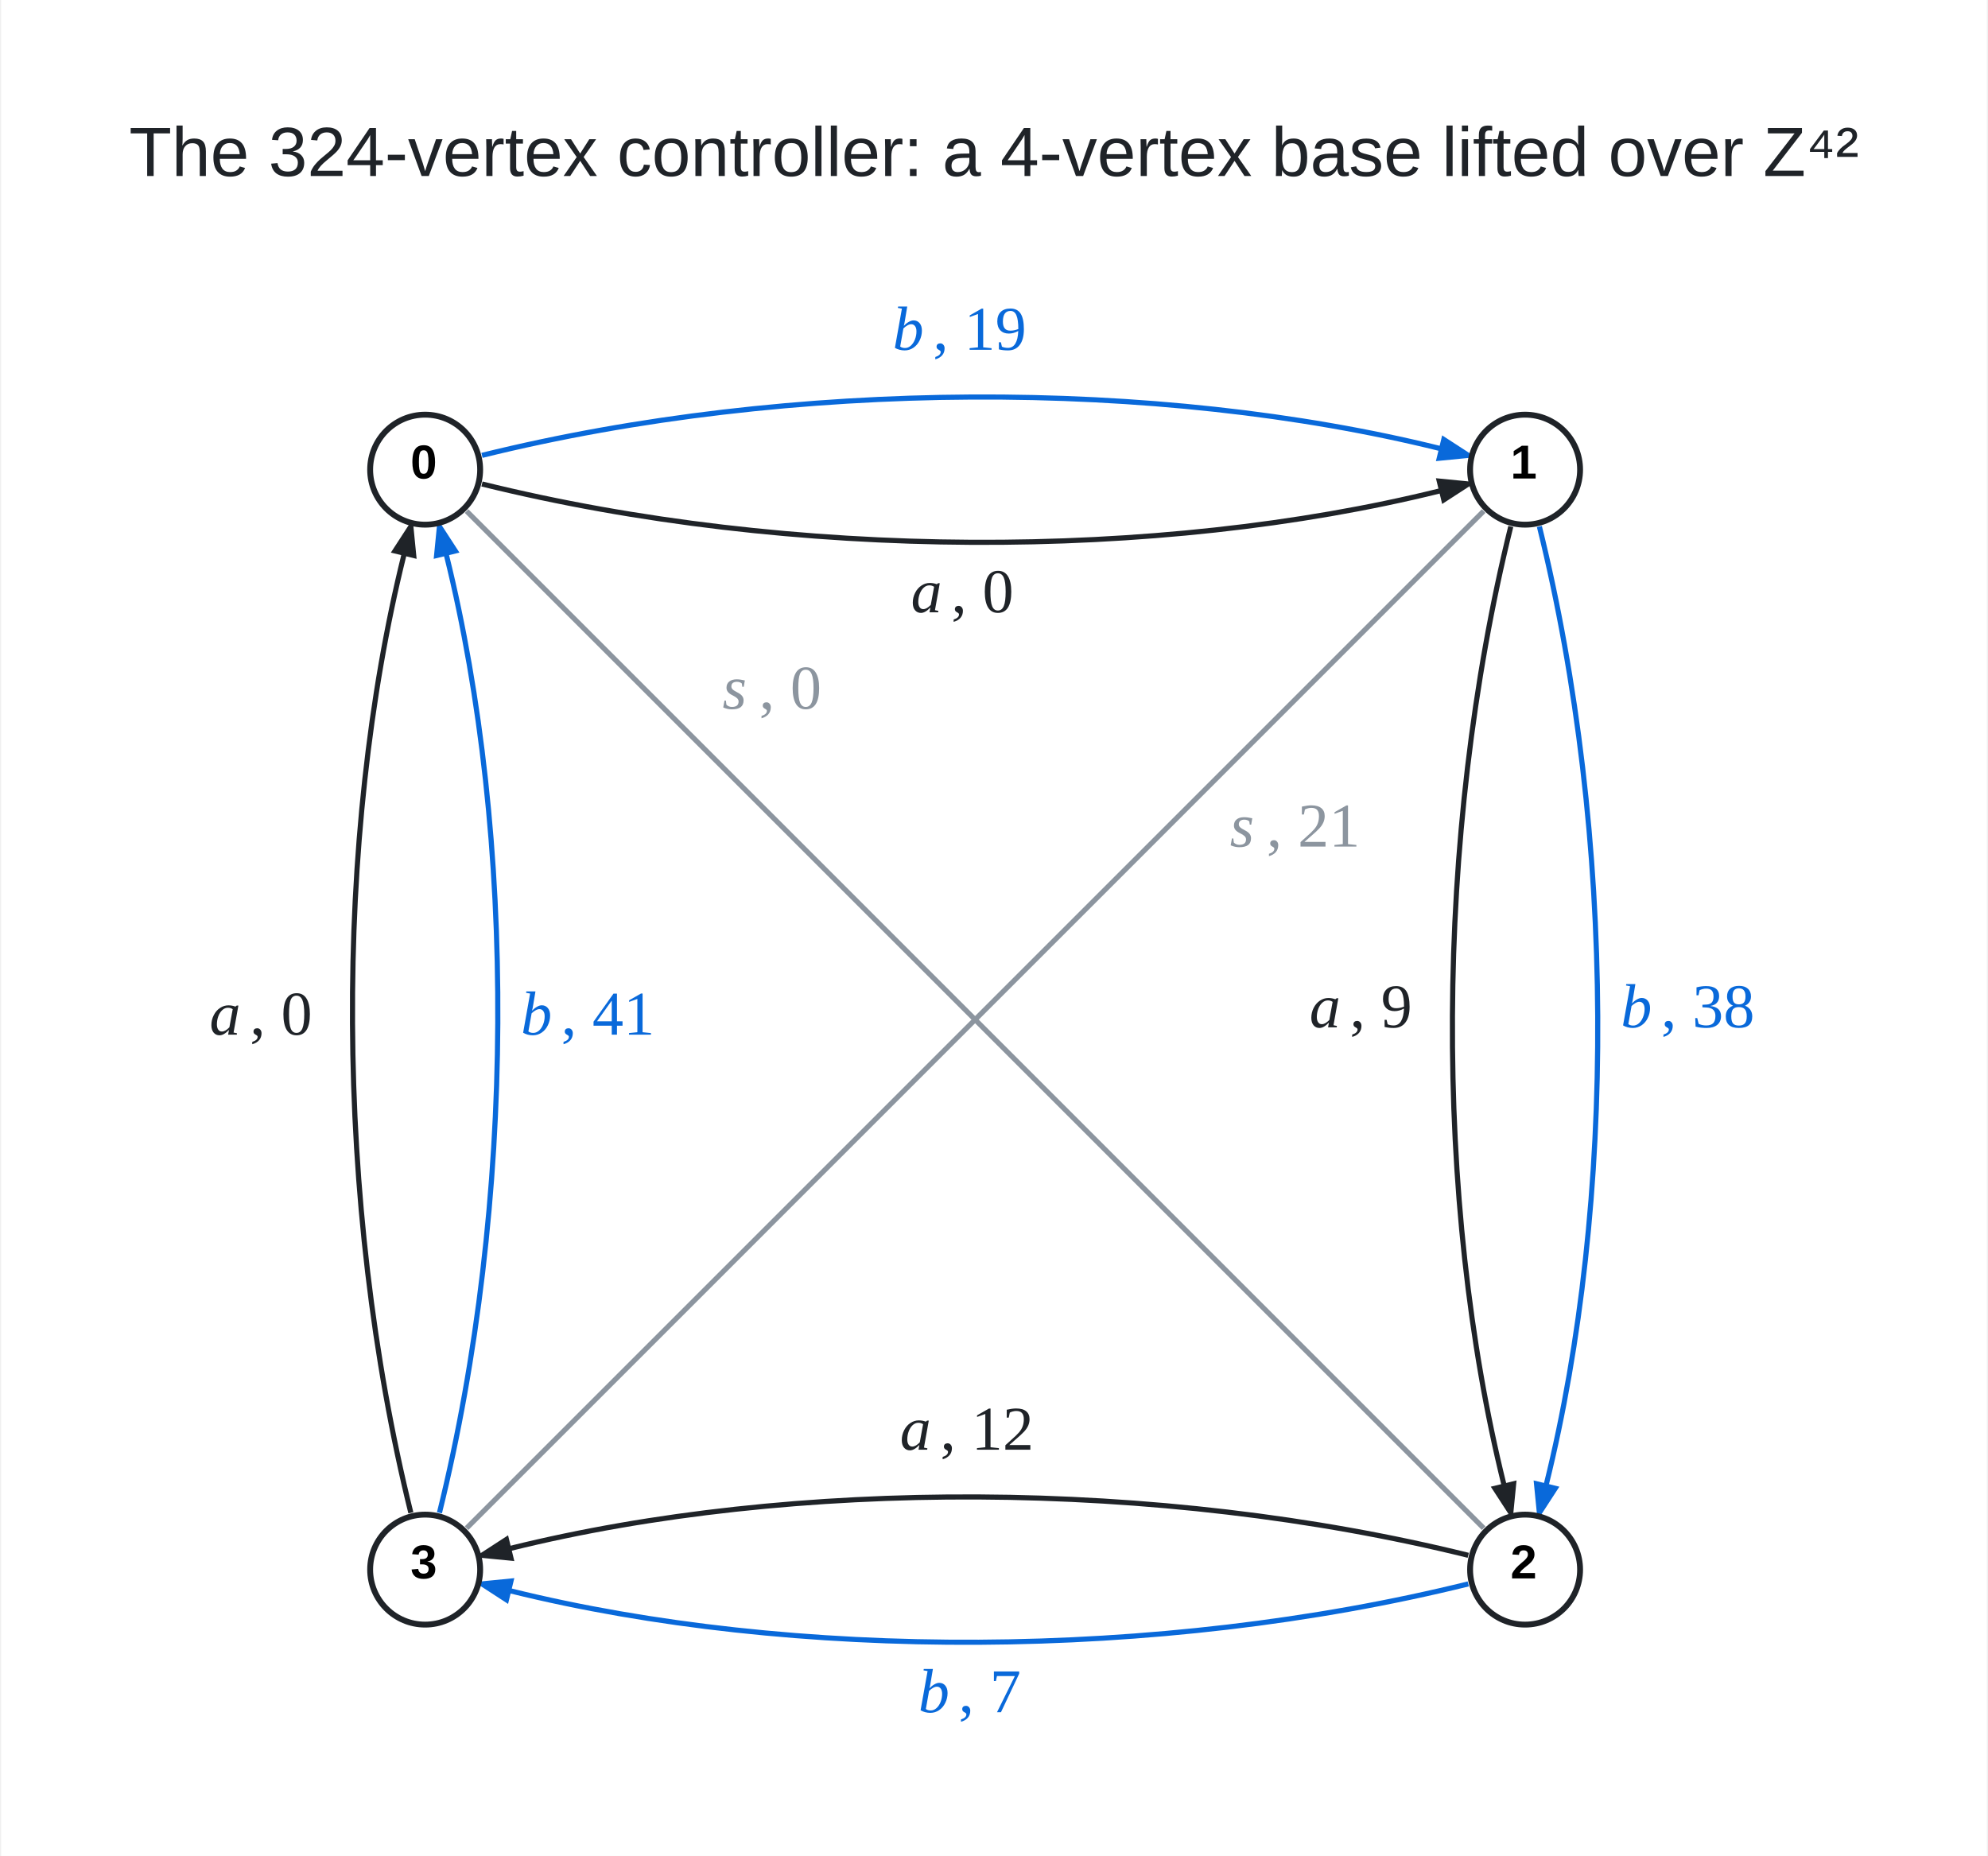
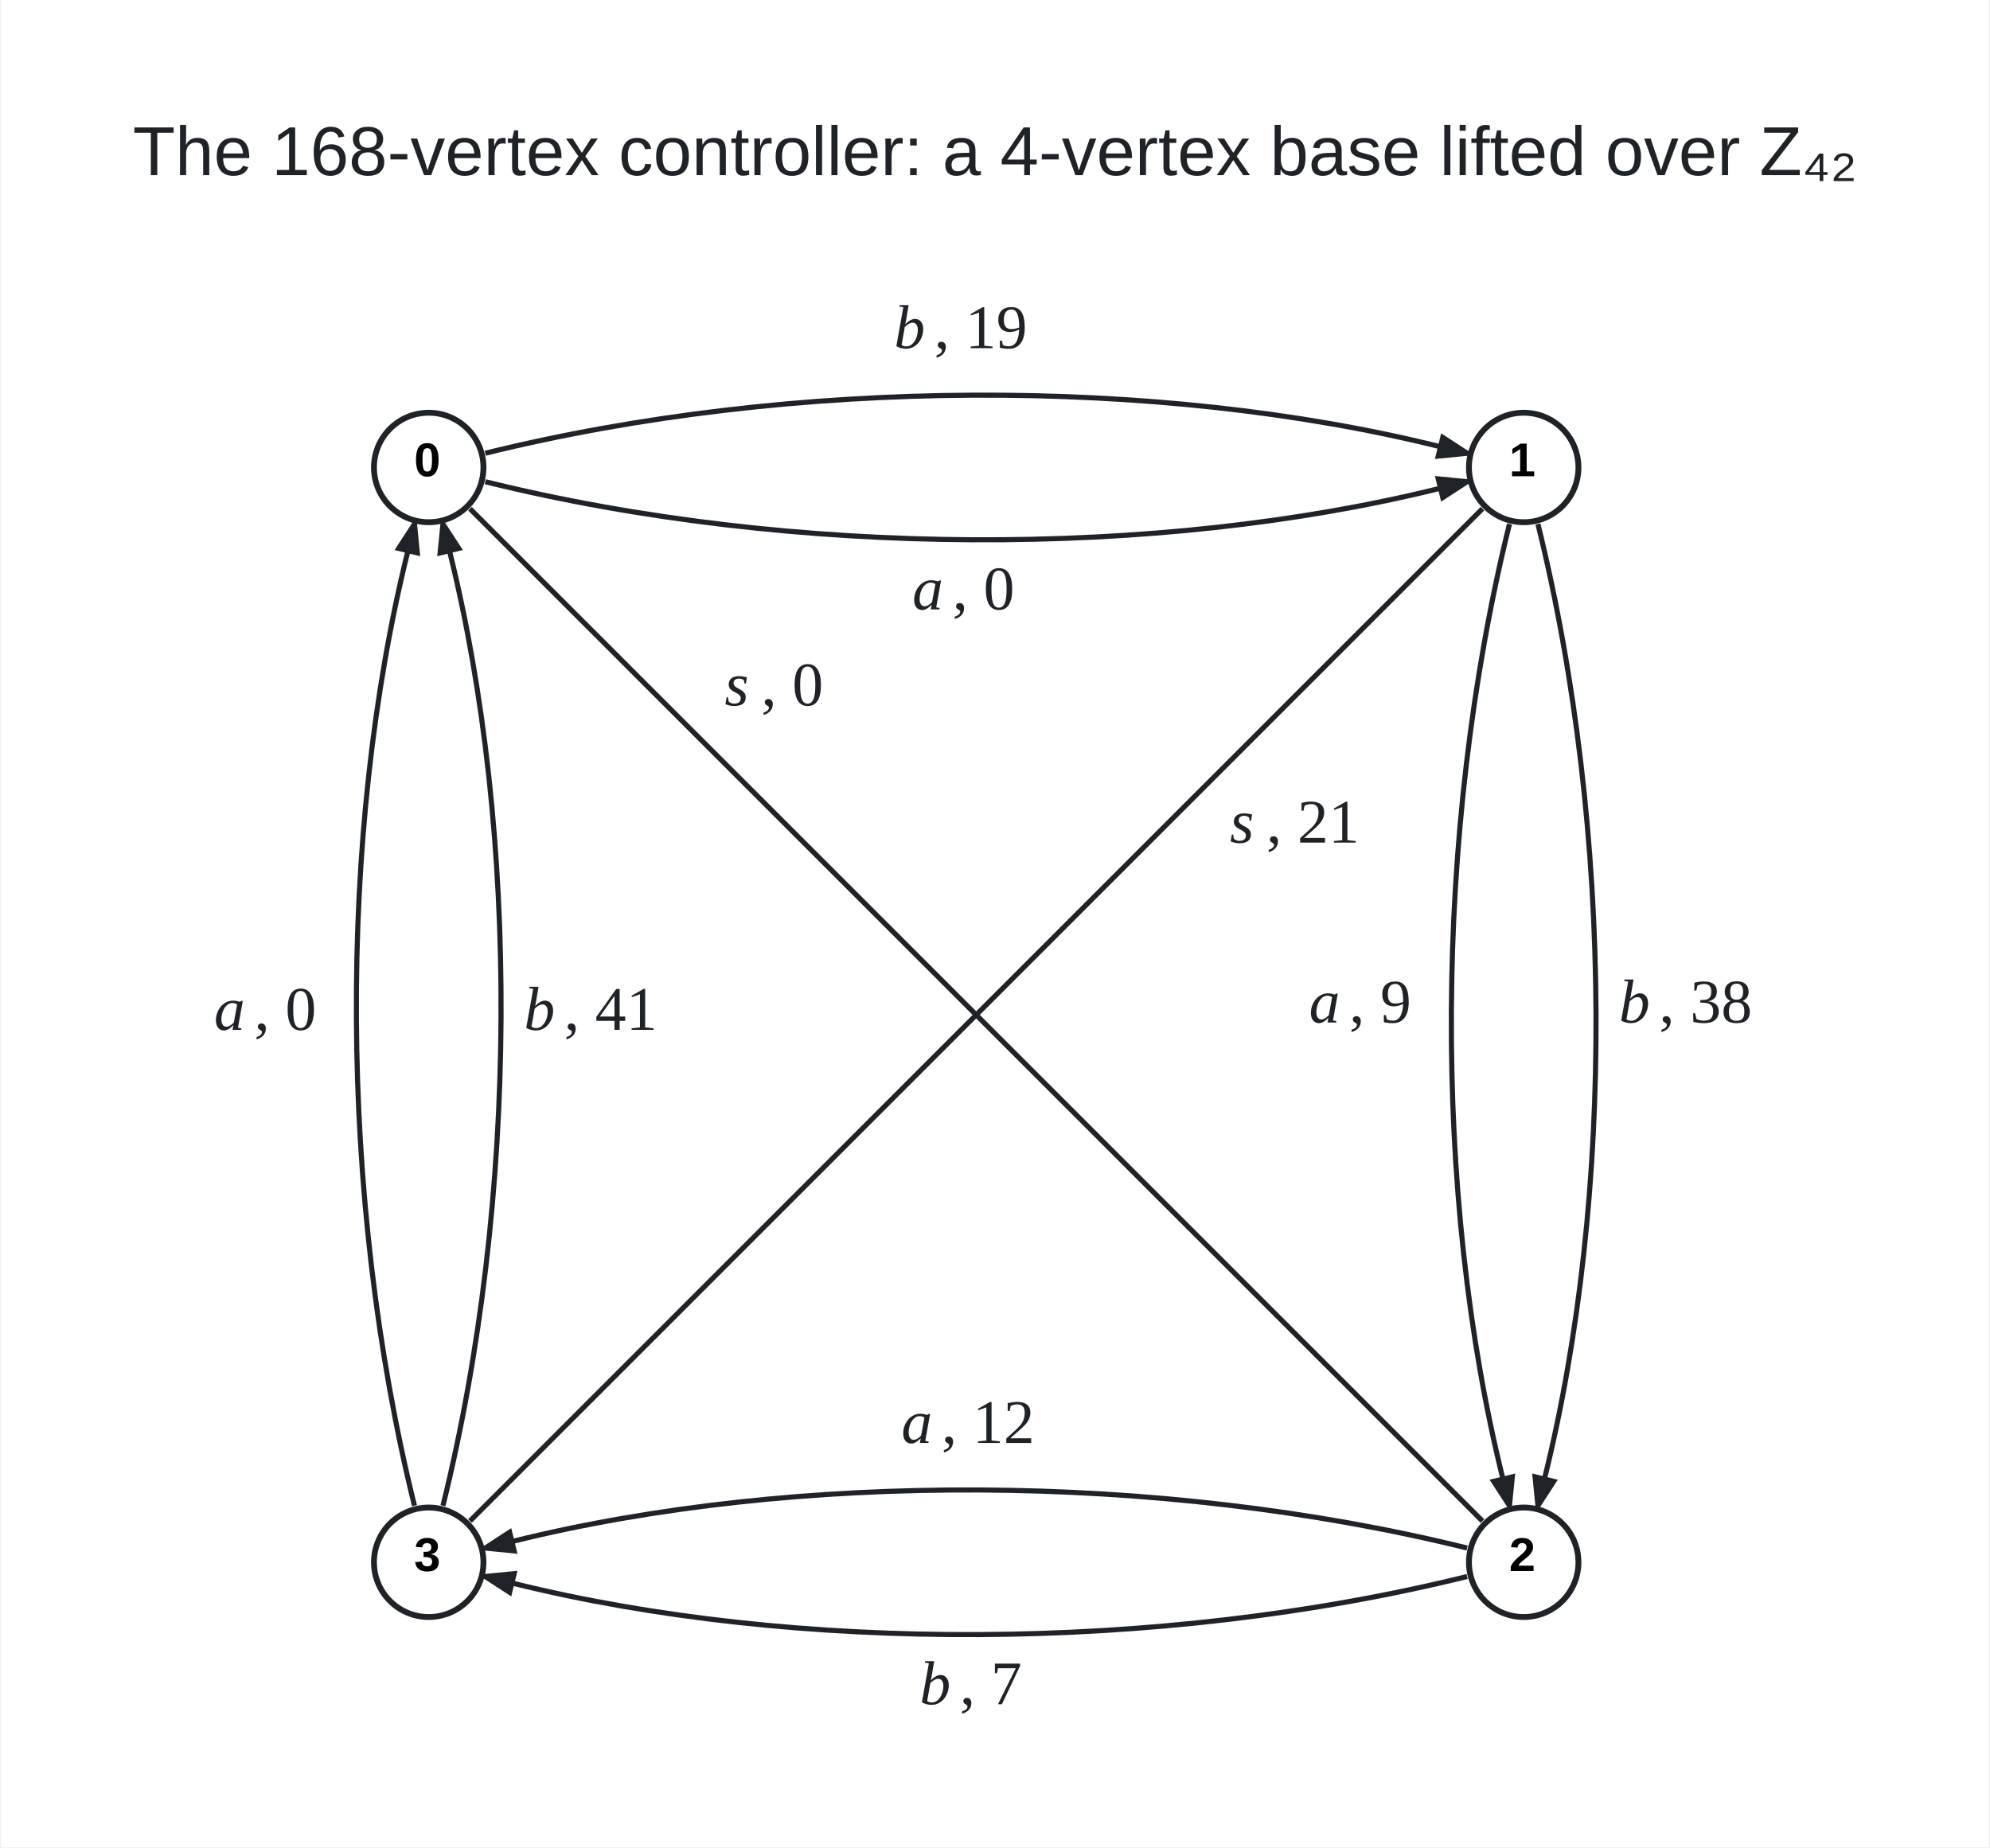
- <svg xmlns="http://www.w3.org/2000/svg" width="542pt" height="506pt" viewBox="0.00 0.00 541.60 506.20">
-   <g id="graph0" class="graph" transform="scale(1 1) rotate(0) translate(48.85 477.4)">
-     <polygon fill="white" stroke="transparent" points="-48.85,28.8 -48.85,-477.4 492.75,-477.4 492.75,28.8 -48.85,28.8" />
-     <text text-anchor="middle" x="221.95" y="-429.4" font-family="Arial" font-size="19.00" fill="#1f2328">The 324-vertex controller: a 4-vertex base lifted over Z⁴²</text>
+ <svg xmlns="http://www.w3.org/2000/svg" width="545pt" height="506pt" viewBox="0.00 0.00 544.60 506.20">
+   <g id="graph0" class="graph" transform="scale(1 1) rotate(0) translate(50.35 477.4)">
+     <polygon fill="white" stroke="transparent" points="-50.35,28.8 -50.35,-477.4 494.25,-477.4 494.25,28.8 -50.35,28.8" />
+     <text text-anchor="middle" x="221.95" y="-429.4" font-family="Arial" font-size="19.00" fill="#1f2328">The 168-vertex controller: a 4-vertex base lifted over Z₄₂</text>
    <text text-anchor="middle" x="221.95" y="-408.4" font-family="Arial" font-size="19.00" fill="#1f2328"> </text>
    <g id="edge1" class="edge">
      <path fill="none" stroke="#1f2328" stroke-width="1.4" d="M82.3,-345.4C166.8,-324.5 266.8,-324.5 343.5,-343.5" />
      <polygon fill="#1f2328" stroke="#1f2328" stroke-width="1.4" points="343.39,-346.18 351.3,-345.4 344.63,-341.07 343.39,-346.18" />
    </g>
    <g id="edge5" class="edge">
-       <path fill="none" stroke="#0969da" stroke-width="1.4" d="M82.3,-353.2C166.8,-374.1 266.8,-374.1 343.5,-355.1" />
-       <polygon fill="#0969da" stroke="#0969da" stroke-width="1.4" points="344.63,-357.53 351.3,-353.2 343.39,-352.42 344.63,-357.53" />
+       <path fill="none" stroke="#1f2328" stroke-width="1.4" d="M82.3,-353.2C166.8,-374.1 266.8,-374.1 343.5,-355.1" />
+       <polygon fill="#1f2328" stroke="#1f2328" stroke-width="1.4" points="344.63,-357.53 351.3,-353.2 343.39,-352.42 344.63,-357.53" />
    </g>
    <g id="edge9" class="edge">
-       <path fill="none" stroke="#8c959f" stroke-width="1.4" d="M78.1,-338C166.8,-249.3 266.8,-149.3 355.5,-60.6" />
+       <path fill="none" stroke="#1f2328" stroke-width="1.4" d="M78.1,-338C166.8,-249.3 266.8,-149.3 355.5,-60.6" />
    </g>
    <g id="edge2" class="edge">
      <path fill="none" stroke="#1f2328" stroke-width="1.4" d="M362.9,-333.8C342,-249.3 342,-149.3 361,-72.6" />
      <polygon fill="#1f2328" stroke="#1f2328" stroke-width="1.4" points="363.68,-72.71 362.9,-64.8 358.57,-71.47 363.68,-72.71" />
    </g>
    <g id="edge6" class="edge">
-       <path fill="none" stroke="#0969da" stroke-width="1.4" d="M370.7,-333.8C391.6,-249.3 391.6,-149.3 372.6,-72.6" />
-       <polygon fill="#0969da" stroke="#0969da" stroke-width="1.4" points="375.03,-71.47 370.7,-64.8 369.92,-72.71 375.03,-71.47" />
+       <path fill="none" stroke="#1f2328" stroke-width="1.4" d="M370.7,-333.8C391.6,-249.3 391.6,-149.3 372.6,-72.6" />
+       <polygon fill="#1f2328" stroke="#1f2328" stroke-width="1.4" points="375.03,-71.47 370.7,-64.8 369.92,-72.71 375.03,-71.47" />
    </g>
    <g id="edge10" class="edge">
-       <path fill="none" stroke="#8c959f" stroke-width="1.4" d="M355.5,-338C266.8,-249.3 166.8,-149.3 78.1,-60.6" />
+       <path fill="none" stroke="#1f2328" stroke-width="1.4" d="M355.5,-338C266.8,-249.3 166.8,-149.3 78.1,-60.6" />
    </g>
    <g id="edge3" class="edge">
      <path fill="none" stroke="#1f2328" stroke-width="1.4" d="M351.3,-53.2C266.8,-74.1 166.8,-74.1 90.1,-55.1" />
      <polygon fill="#1f2328" stroke="#1f2328" stroke-width="1.4" points="90.21,-52.42 82.3,-53.2 88.97,-57.53 90.21,-52.42" />
    </g>
    <g id="edge7" class="edge">
-       <path fill="none" stroke="#0969da" stroke-width="1.4" d="M351.3,-45.4C266.8,-24.5 166.8,-24.5 90.1,-43.5" />
-       <polygon fill="#0969da" stroke="#0969da" stroke-width="1.4" points="88.97,-41.07 82.3,-45.4 90.21,-46.18 88.97,-41.07" />
+       <path fill="none" stroke="#1f2328" stroke-width="1.4" d="M351.3,-45.4C266.8,-24.5 166.8,-24.5 90.1,-43.5" />
+       <polygon fill="#1f2328" stroke="#1f2328" stroke-width="1.4" points="88.97,-41.07 82.3,-45.4 90.21,-46.18 88.97,-41.07" />
    </g>
    <g id="edge4" class="edge">
      <path fill="none" stroke="#1f2328" stroke-width="1.4" d="M62.9,-64.8C42,-149.3 42,-249.3 61,-326" />
      <polygon fill="#1f2328" stroke="#1f2328" stroke-width="1.4" points="58.57,-327.13 62.9,-333.8 63.68,-325.89 58.57,-327.13" />
    </g>
    <g id="edge8" class="edge">
-       <path fill="none" stroke="#0969da" stroke-width="1.4" d="M70.7,-64.8C91.6,-149.3 91.6,-249.3 72.6,-326" />
-       <polygon fill="#0969da" stroke="#0969da" stroke-width="1.4" points="69.92,-325.89 70.7,-333.8 75.03,-327.13 69.92,-325.89" />
+       <path fill="none" stroke="#1f2328" stroke-width="1.4" d="M70.7,-64.8C91.6,-149.3 91.6,-249.3 72.6,-326" />
+       <polygon fill="#1f2328" stroke="#1f2328" stroke-width="1.4" points="69.92,-325.89 70.7,-333.8 75.03,-327.13 69.92,-325.89" />
    </g>
    <g id="node1" class="node">
      <ellipse fill="white" stroke="#1f2328" stroke-width="1.6" cx="66.8" cy="-349.3" rx="15" ry="15" />
      <text text-anchor="start" x="62.8" y="-346.9" font-family="Arial" font-weight="bold" font-size="13.00">0</text>
    </g>
    <g id="node2" class="node">
      <ellipse fill="white" stroke="#1f2328" stroke-width="1.6" cx="366.8" cy="-349.3" rx="15" ry="15" />
      <text text-anchor="start" x="362.8" y="-346.9" font-family="Arial" font-weight="bold" font-size="13.00">1</text>
    </g>
    <g id="node3" class="node">
      <ellipse fill="white" stroke="#1f2328" stroke-width="1.6" cx="366.8" cy="-49.3" rx="15" ry="15" />
      <text text-anchor="start" x="362.8" y="-46.9" font-family="Arial" font-weight="bold" font-size="13.00">2</text>
    </g>
    <g id="node4" class="node">
      <ellipse fill="white" stroke="#1f2328" stroke-width="1.6" cx="66.8" cy="-49.3" rx="15" ry="15" />
      <text text-anchor="start" x="62.8" y="-46.9" font-family="Arial" font-weight="bold" font-size="13.00">3</text>
    </g>
    <g id="node5" class="node">
      <text text-anchor="start" x="199.3" y="-310.4" font-family="Times New Roman" font-style="italic" font-size="17.00" fill="#1f2328">a</text>
      <text text-anchor="start" x="210.3" y="-310.4" font-family="Times New Roman" font-size="17.00" fill="#1f2328">, 0</text>
    </g>
    <g id="node6" class="node">
      <text text-anchor="start" x="308" y="-197.2" font-family="Times New Roman" font-style="italic" font-size="17.00" fill="#1f2328">a</text>
      <text text-anchor="start" x="319" y="-197.2" font-family="Times New Roman" font-size="17.00" fill="#1f2328">, 9</text>
    </g>
    <g id="node7" class="node">
      <text text-anchor="start" x="196.3" y="-82" font-family="Times New Roman" font-style="italic" font-size="17.00" fill="#1f2328">a</text>
      <text text-anchor="start" x="207.3" y="-82" font-family="Times New Roman" font-size="17.00" fill="#1f2328">, 12</text>
    </g>
    <g id="node8" class="node">
      <text text-anchor="start" x="8" y="-195.2" font-family="Times New Roman" font-style="italic" font-size="17.00" fill="#1f2328">a</text>
      <text text-anchor="start" x="19" y="-195.2" font-family="Times New Roman" font-size="17.00" fill="#1f2328">, 0</text>
    </g>
    <g id="node9" class="node">
-       <text text-anchor="start" x="194.3" y="-382" font-family="Times New Roman" font-style="italic" font-size="17.00" fill="#0969da">b</text>
-       <text text-anchor="start" x="205.3" y="-382" font-family="Times New Roman" font-size="17.00" fill="#0969da">, 19</text>
+       <text text-anchor="start" x="194.3" y="-382" font-family="Times New Roman" font-style="italic" font-size="17.00" fill="#1f2328">b</text>
+       <text text-anchor="start" x="205.3" y="-382" font-family="Times New Roman" font-size="17.00" fill="#1f2328">, 19</text>
    </g>
    <g id="node10" class="node">
-       <text text-anchor="start" x="392.9" y="-197.2" font-family="Times New Roman" font-style="italic" font-size="17.00" fill="#0969da">b</text>
-       <text text-anchor="start" x="403.9" y="-197.2" font-family="Times New Roman" font-size="17.00" fill="#0969da">, 38</text>
+       <text text-anchor="start" x="392.9" y="-197.2" font-family="Times New Roman" font-style="italic" font-size="17.00" fill="#1f2328">b</text>
+       <text text-anchor="start" x="403.9" y="-197.2" font-family="Times New Roman" font-size="17.00" fill="#1f2328">, 38</text>
    </g>
    <g id="node11" class="node">
-       <text text-anchor="start" x="201.3" y="-10.4" font-family="Times New Roman" font-style="italic" font-size="17.00" fill="#0969da">b</text>
-       <text text-anchor="start" x="212.3" y="-10.4" font-family="Times New Roman" font-size="17.00" fill="#0969da">, 7</text>
+       <text text-anchor="start" x="201.3" y="-10.4" font-family="Times New Roman" font-style="italic" font-size="17.00" fill="#1f2328">b</text>
+       <text text-anchor="start" x="212.3" y="-10.4" font-family="Times New Roman" font-size="17.00" fill="#1f2328">, 7</text>
    </g>
    <g id="node12" class="node">
-       <text text-anchor="start" x="92.9" y="-195.2" font-family="Times New Roman" font-style="italic" font-size="17.00" fill="#0969da">b</text>
-       <text text-anchor="start" x="103.9" y="-195.2" font-family="Times New Roman" font-size="17.00" fill="#0969da">, 41</text>
+       <text text-anchor="start" x="92.9" y="-195.2" font-family="Times New Roman" font-style="italic" font-size="17.00" fill="#1f2328">b</text>
+       <text text-anchor="start" x="103.9" y="-195.2" font-family="Times New Roman" font-size="17.00" fill="#1f2328">, 41</text>
    </g>
    <g id="node13" class="node">
-       <text text-anchor="start" x="147.9" y="-284.1" font-family="Times New Roman" font-style="italic" font-size="17.00" fill="#8c959f">s</text>
-       <text text-anchor="start" x="157.9" y="-284.1" font-family="Times New Roman" font-size="17.00" fill="#8c959f">, 0</text>
+       <text text-anchor="start" x="147.9" y="-284.1" font-family="Times New Roman" font-style="italic" font-size="17.00" fill="#1f2328">s</text>
+       <text text-anchor="start" x="157.9" y="-284.1" font-family="Times New Roman" font-size="17.00" fill="#1f2328">, 0</text>
    </g>
    <g id="node14" class="node">
-       <text text-anchor="start" x="286.3" y="-246.5" font-family="Times New Roman" font-style="italic" font-size="17.00" fill="#8c959f">s</text>
-       <text text-anchor="start" x="296.3" y="-246.5" font-family="Times New Roman" font-size="17.00" fill="#8c959f">, 21</text>
+       <text text-anchor="start" x="286.3" y="-246.5" font-family="Times New Roman" font-style="italic" font-size="17.00" fill="#1f2328">s</text>
+       <text text-anchor="start" x="296.3" y="-246.5" font-family="Times New Roman" font-size="17.00" fill="#1f2328">, 21</text>
    </g>
  </g>
</svg>
